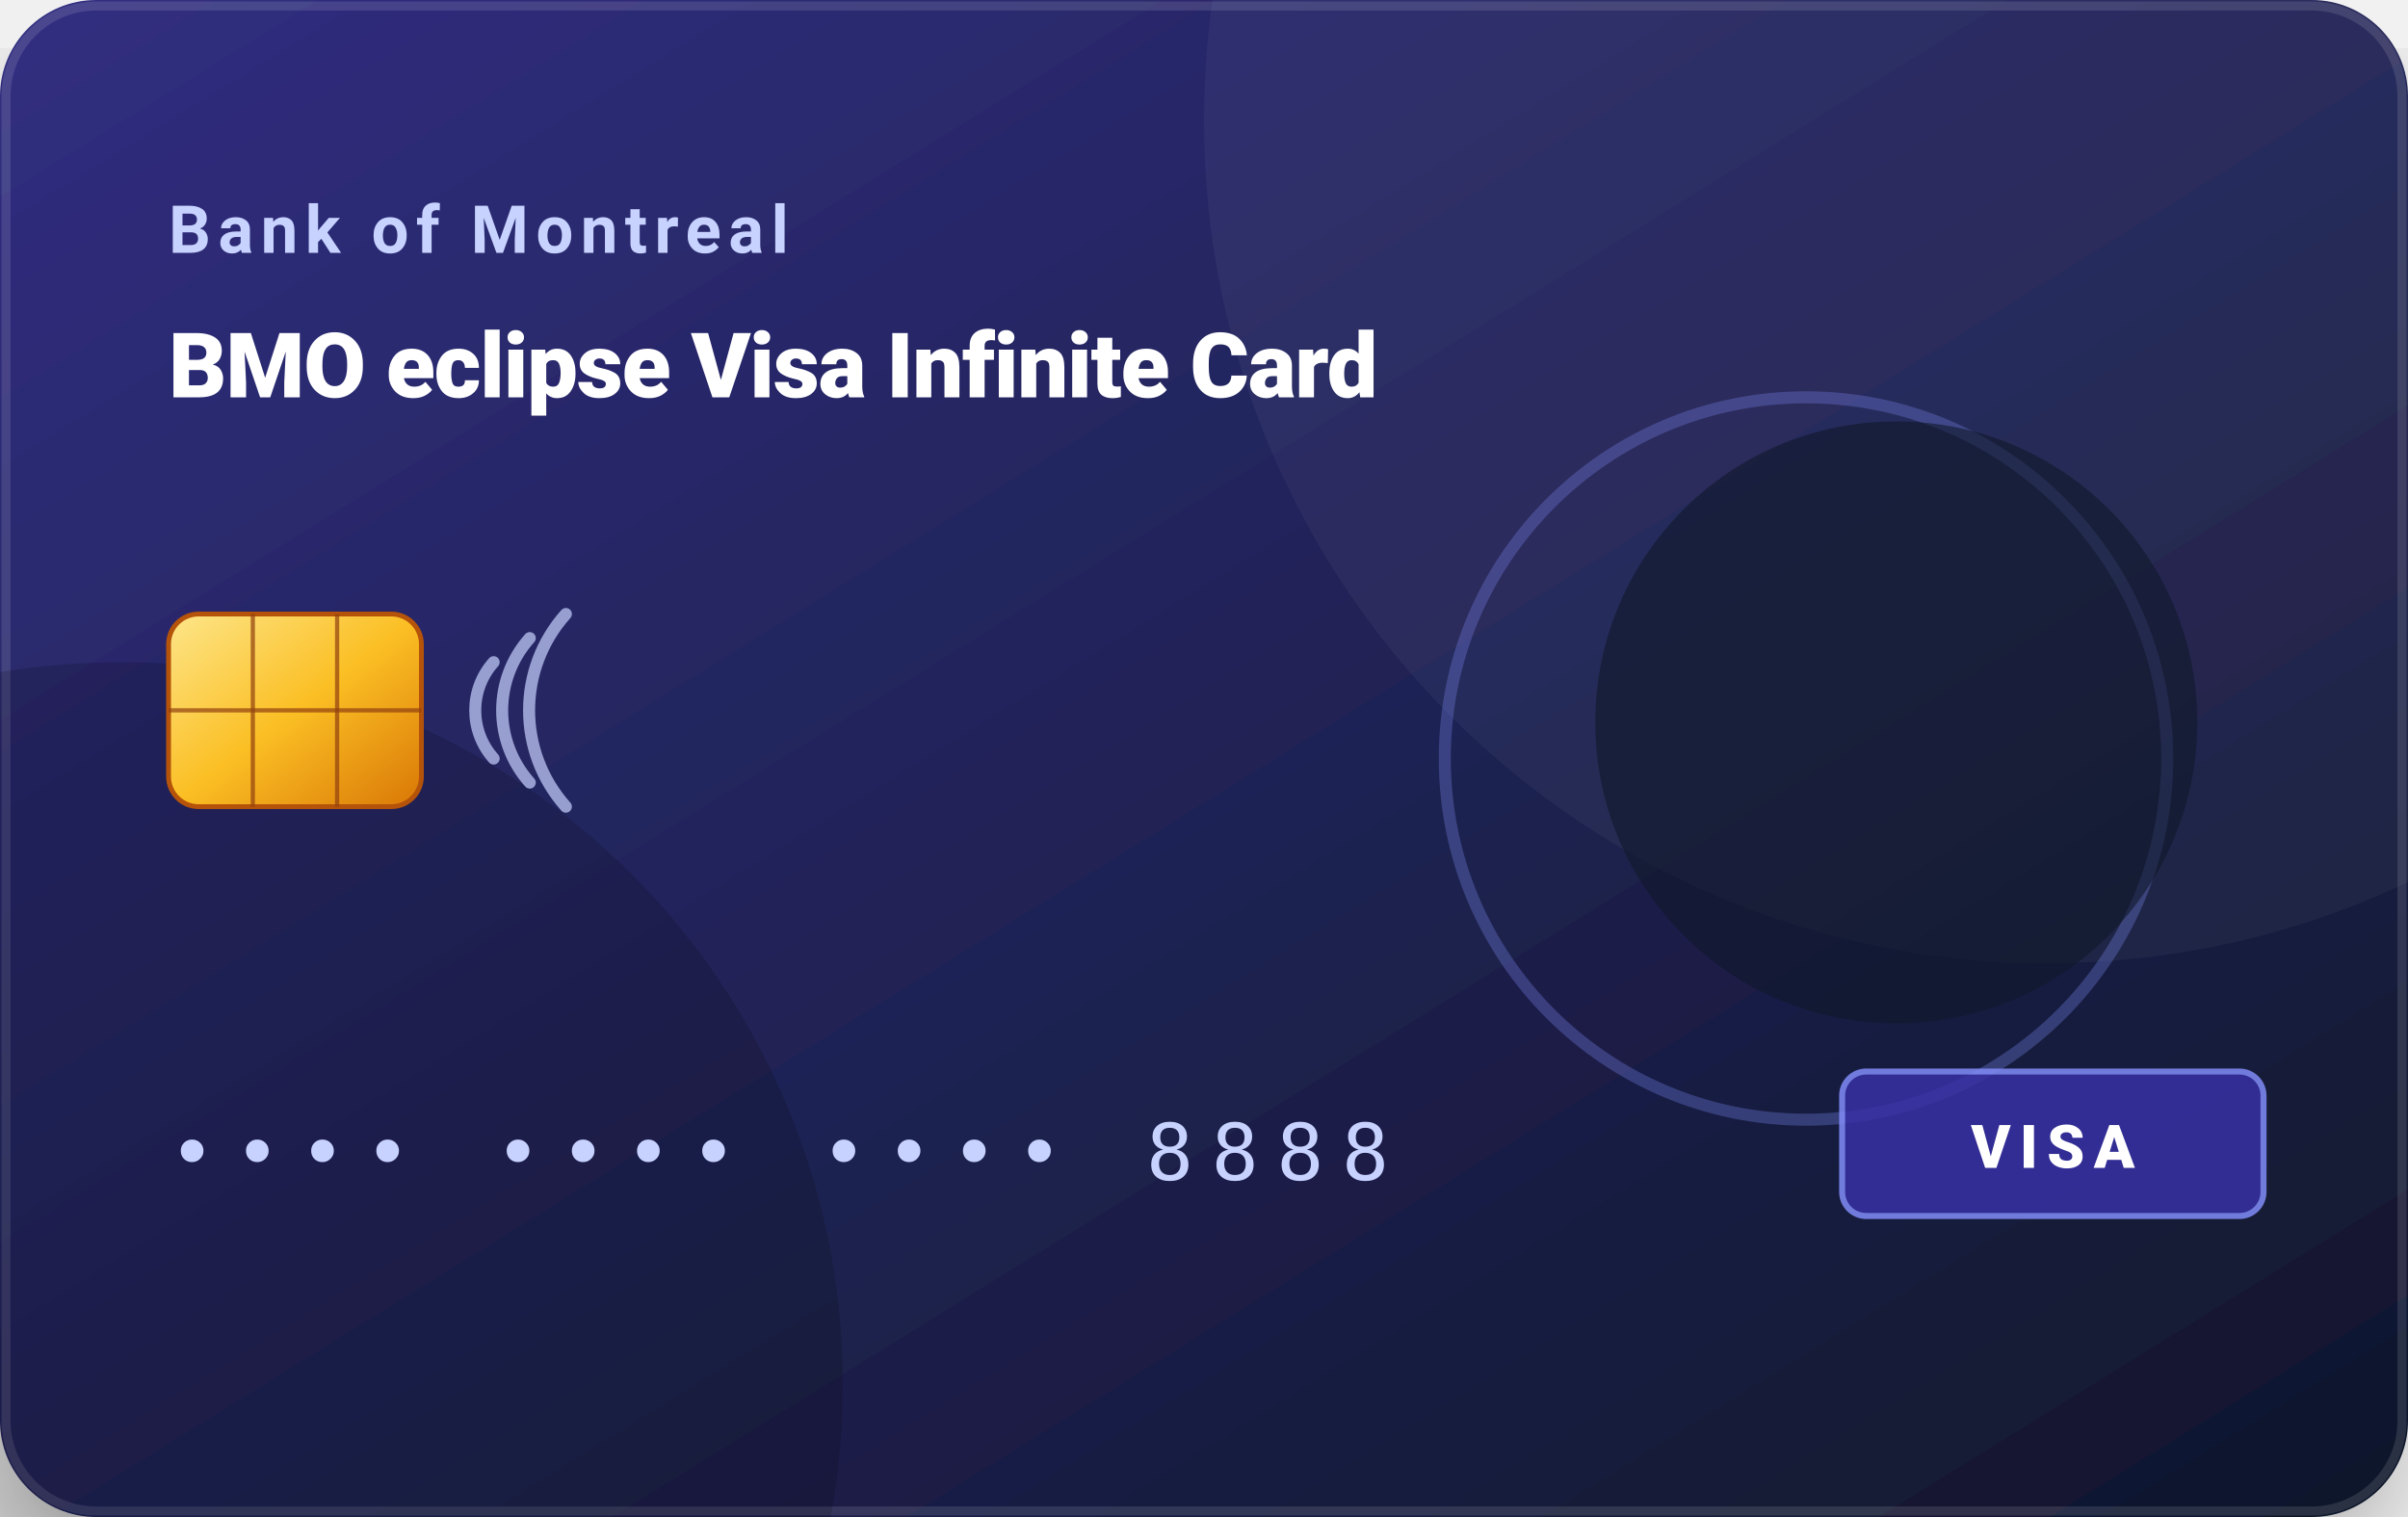
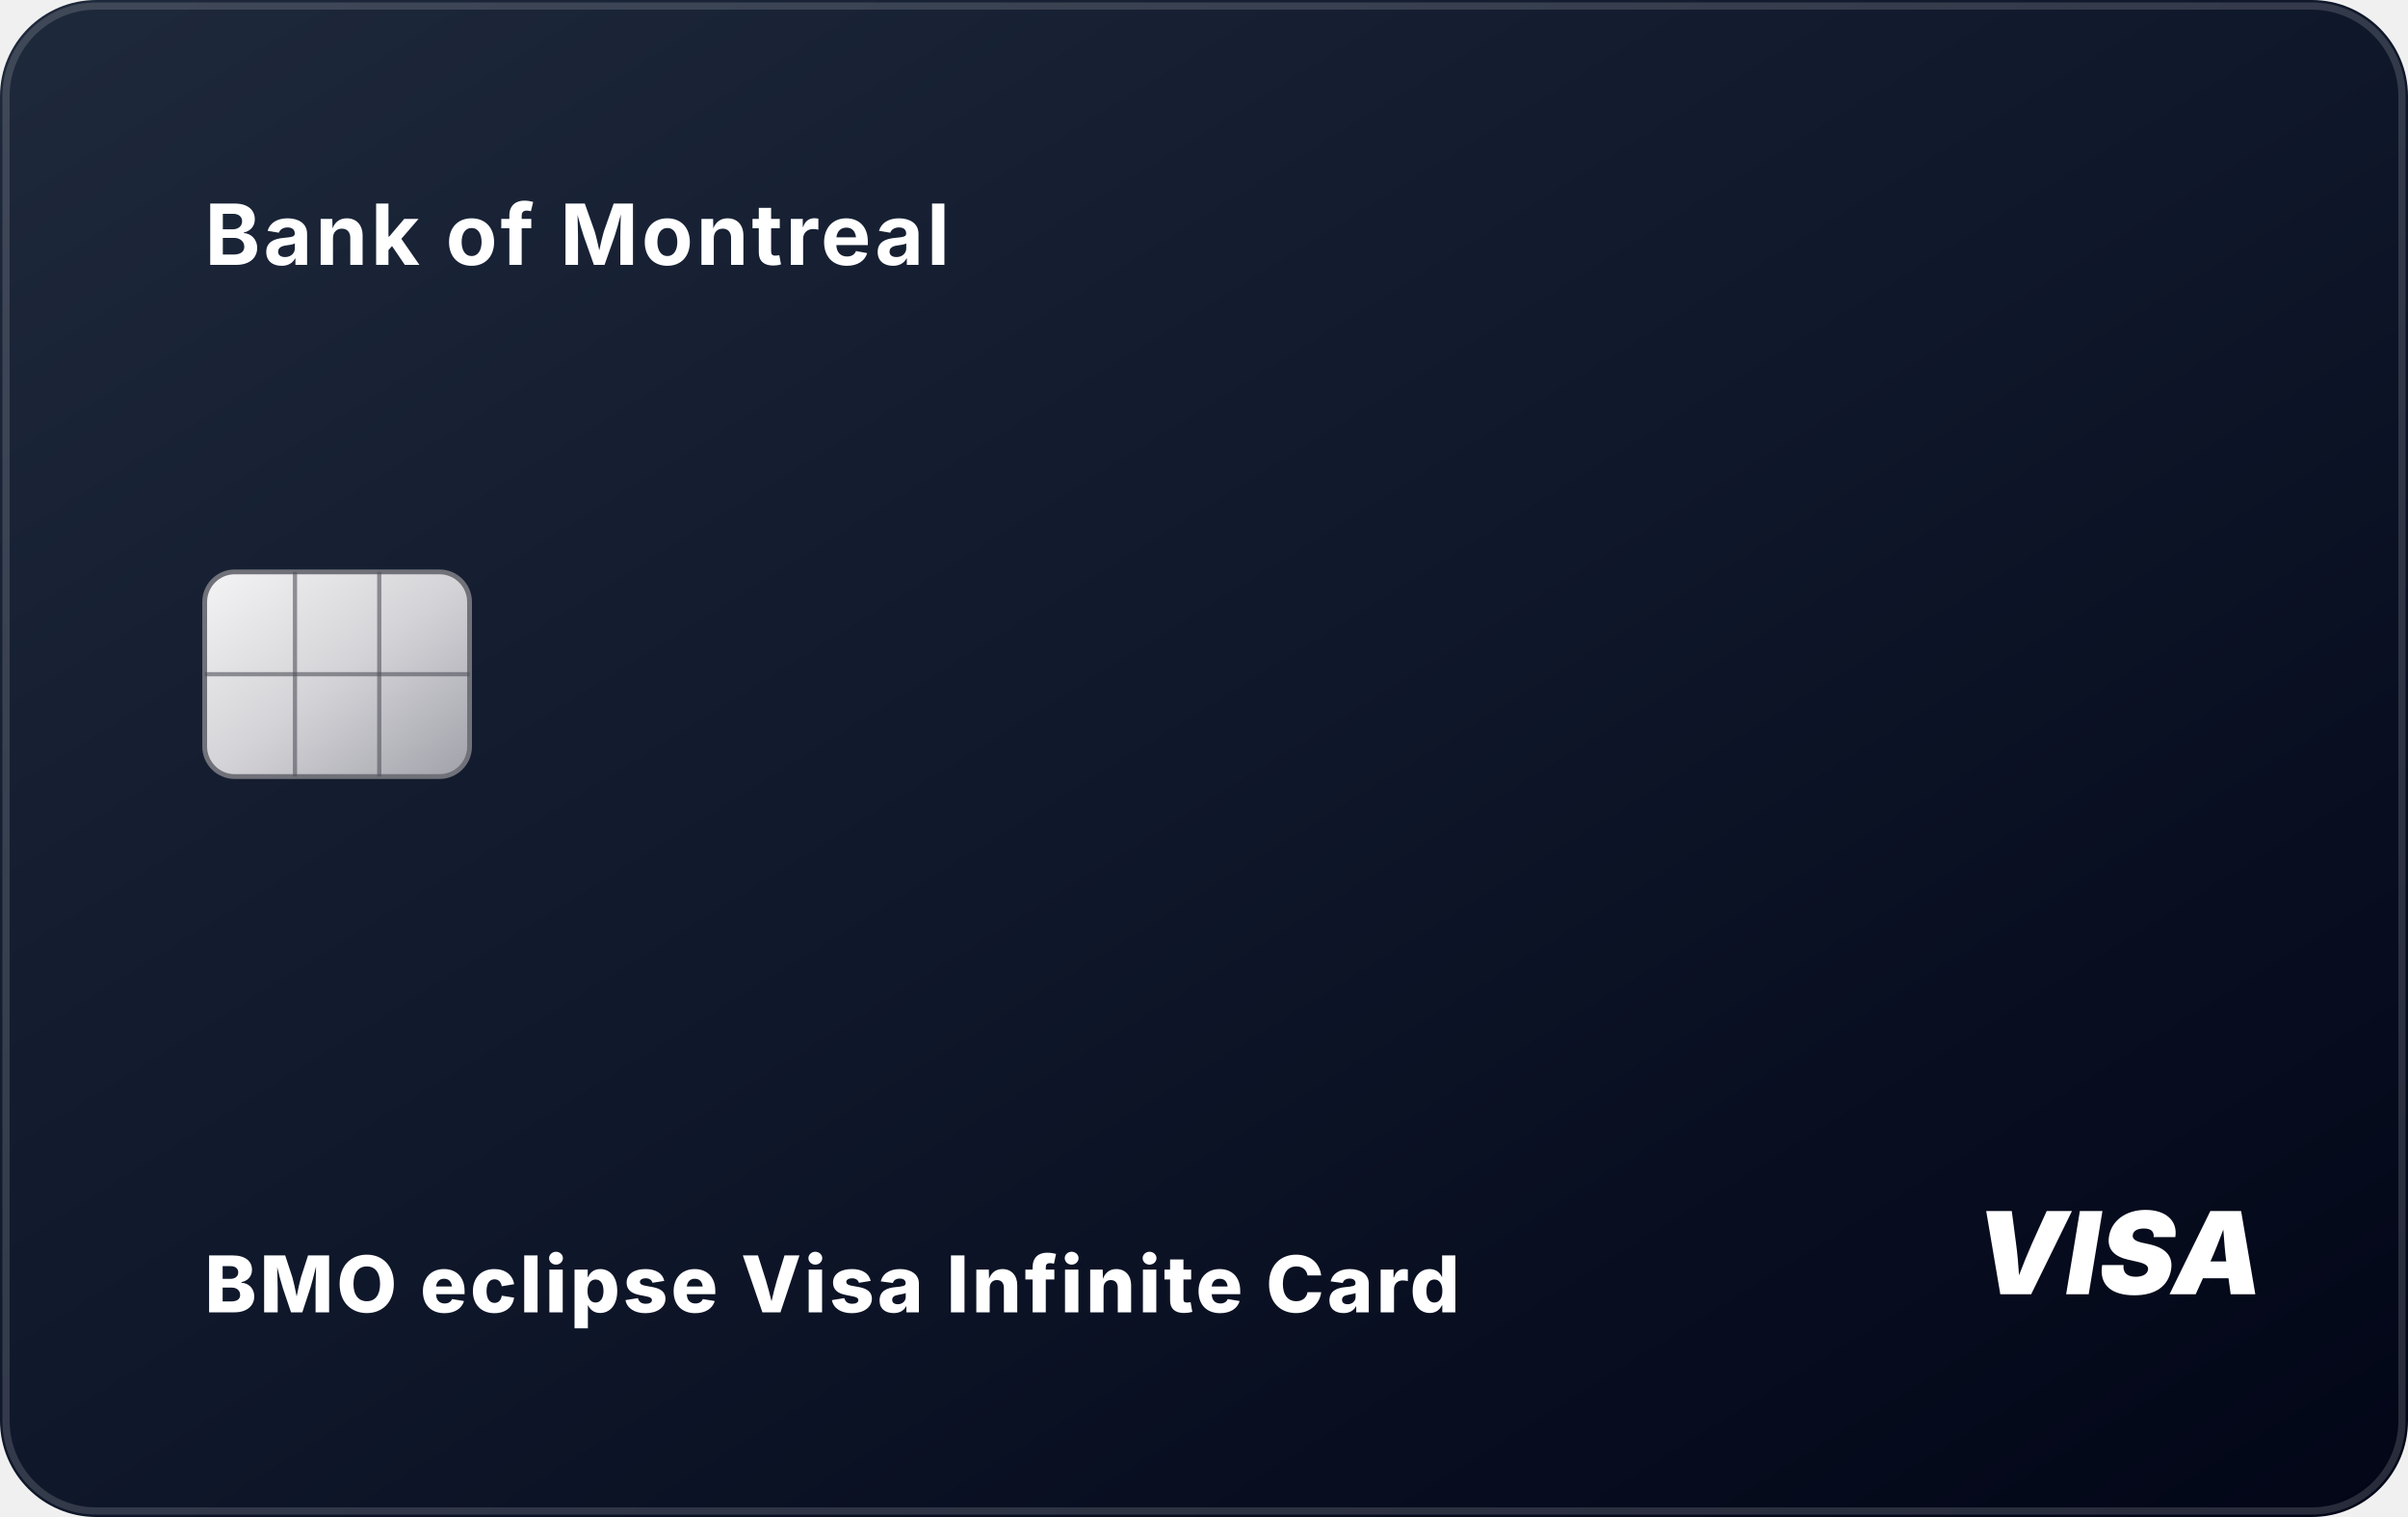
<svg xmlns="http://www.w3.org/2000/svg" viewBox="0 0 400 252" width="400" height="252">
  <defs>
-     <linearGradient id="cardBg-bmo-eclipse-visa-infinite" x1="0%" y1="0%" x2="100%" y2="100%">
-       <stop offset="0%" stop-color="#312e81" />
-       <stop offset="100%" stop-color="#0f172a" />
+     <linearGradient id="bg-bmo-eclipse-visa-infinite" x1="0%" y1="0%" x2="100%" y2="100%">
+       <stop offset="0%" stop-color="#1e293b" />
+       <stop offset="50%" stop-color="#0f172a" />
+       <stop offset="100%" stop-color="#020617" />
    </linearGradient>
-     <linearGradient id="chipGrad" x1="0%" y1="0%" x2="100%" y2="100%">
-       <stop offset="0%" stop-color="#fde68a" />
-       <stop offset="50%" stop-color="#fbbf24" />
-       <stop offset="100%" stop-color="#d97706" />
+     <linearGradient id="chipSilver" x1="0%" y1="0%" x2="100%" y2="100%">
+       <stop offset="0%" stop-color="#f4f4f5" />
+       <stop offset="50%" stop-color="#d4d4d8" />
+       <stop offset="100%" stop-color="#a1a1aa" />
    </linearGradient>
-     <filter id="shadow" x="-5%" y="-5%" width="110%" height="110%">
-       <feDropShadow dx="0" dy="8" stdDeviation="12" flood-color="#000000" flood-opacity="0.35" />
-     </filter>
  </defs>
-   <rect width="400" height="252" rx="16" fill="url(#cardBg-bmo-eclipse-visa-infinite)" filter="url(#shadow)" />
-   <rect width="398" height="250" x="1" y="1" rx="15" fill="none" stroke="rgba(255,255,255,0.12)" stroke-width="1.5" />
-   <circle cx="340" cy="20" r="140" fill="white" opacity="0.04" />
-   <circle cx="20" cy="230" r="120" fill="black" opacity="0.15" />
-   <circle cx="300" cy="126" r="60" fill="none" stroke="#818cf8" stroke-width="2" opacity="0.3" />
-   <circle cx="315" cy="120" r="50" fill="#0f172a" opacity="0.6" />
-   <text x="28" y="42" font-family="-apple-system, BlinkMacSystemFont, 'Segoe UI', Roboto, sans-serif" font-size="11" font-weight="700" letter-spacing="1.2" fill="#c7d2fe" text-transform="uppercase">
-     Bank of Montreal
-   </text>
-   <text x="28" y="66" font-family="-apple-system, BlinkMacSystemFont, 'Segoe UI', Roboto, sans-serif" font-size="15" font-weight="800" letter-spacing="-0.2" fill="#ffffff">
-     BMO eclipse Visa Infinite Card
-   </text>
-   <g transform="translate(28, 102)">
-     <rect width="42" height="32" rx="5" fill="url(#chipGrad)" stroke="#b45309" stroke-width="0.8" />
-     <line x1="14" y1="0" x2="14" y2="32" stroke="#92400e" stroke-width="0.7" opacity="0.7" />
-     <line x1="28" y1="0" x2="28" y2="32" stroke="#92400e" stroke-width="0.7" opacity="0.7" />
-     <line x1="0" y1="16" x2="42" y2="16" stroke="#92400e" stroke-width="0.7" opacity="0.7" />
+   <rect width="400" height="252" rx="16" fill="url(#bg-bmo-eclipse-visa-infinite)" />
+   <rect width="398" height="250" x="1" y="1" rx="15" fill="none" stroke="rgba(255,255,255,0.15)" stroke-width="1.2" />
+   <text x="34" y="44" font-family="-apple-system, sans-serif" font-size="14" font-weight="700" fill="#ffffff" letter-spacing="0.5">Bank of Montreal</text>
+   <text x="34" y="218" font-family="-apple-system, sans-serif" font-size="13" font-weight="800" fill="#ffffff" letter-spacing="0.5">BMO eclipse Visa Infinite Card</text>
+   <g transform="translate(34, 95)">
+     <rect width="44" height="34" rx="5" fill="url(#chipSilver)" stroke="#71717a" stroke-width="0.8" />
+     <line x1="15" y1="0" x2="15" y2="34" stroke="#52525b" stroke-width="0.7" opacity="0.6" />
+     <line x1="29" y1="0" x2="29" y2="34" stroke="#52525b" stroke-width="0.7" opacity="0.6" />
+     <line x1="0" y1="17" x2="44" y2="17" stroke="#52525b" stroke-width="0.7" opacity="0.6" />
  </g>
-   <g transform="translate(82, 110)" stroke="#c7d2fe" stroke-width="2" fill="none" stroke-linecap="round" opacity="0.7">
-     <path d="M 0 16 A 12 12 0 0 1 0 0" />
-     <path d="M 6 20 A 18 18 0 0 1 6 -4" />
-     <path d="M 12 24 A 24 24 0 0 1 12 -8" />
-   </g>
-   <text x="28" y="196" font-family="'SF Mono', Menlo, Monaco, Consolas, monospace" font-size="13" letter-spacing="3" fill="#c7d2fe">
-     •••• •••• •••• 8888
-   </text>
-   <g transform="translate(310, 192)">
-     <rect x="-4" y="-14" width="70" height="24" rx="4" fill="#3730a3" stroke="#818cf8" stroke-width="1" opacity="0.85" />
-     <text x="31" y="2" font-family="-apple-system, BlinkMacSystemFont, 'Segoe UI', Roboto, sans-serif" font-size="10" font-weight="900" letter-spacing="1.5" fill="#ffffff" text-anchor="middle">
-       VISA
-     </text>
+   <g transform="translate(320, 195)">
+     <text x="32" y="20" font-family="-apple-system, sans-serif" font-size="19" font-style="italic" font-weight="900" fill="#ffffff" text-anchor="middle">VISA</text>
  </g>
</svg>
